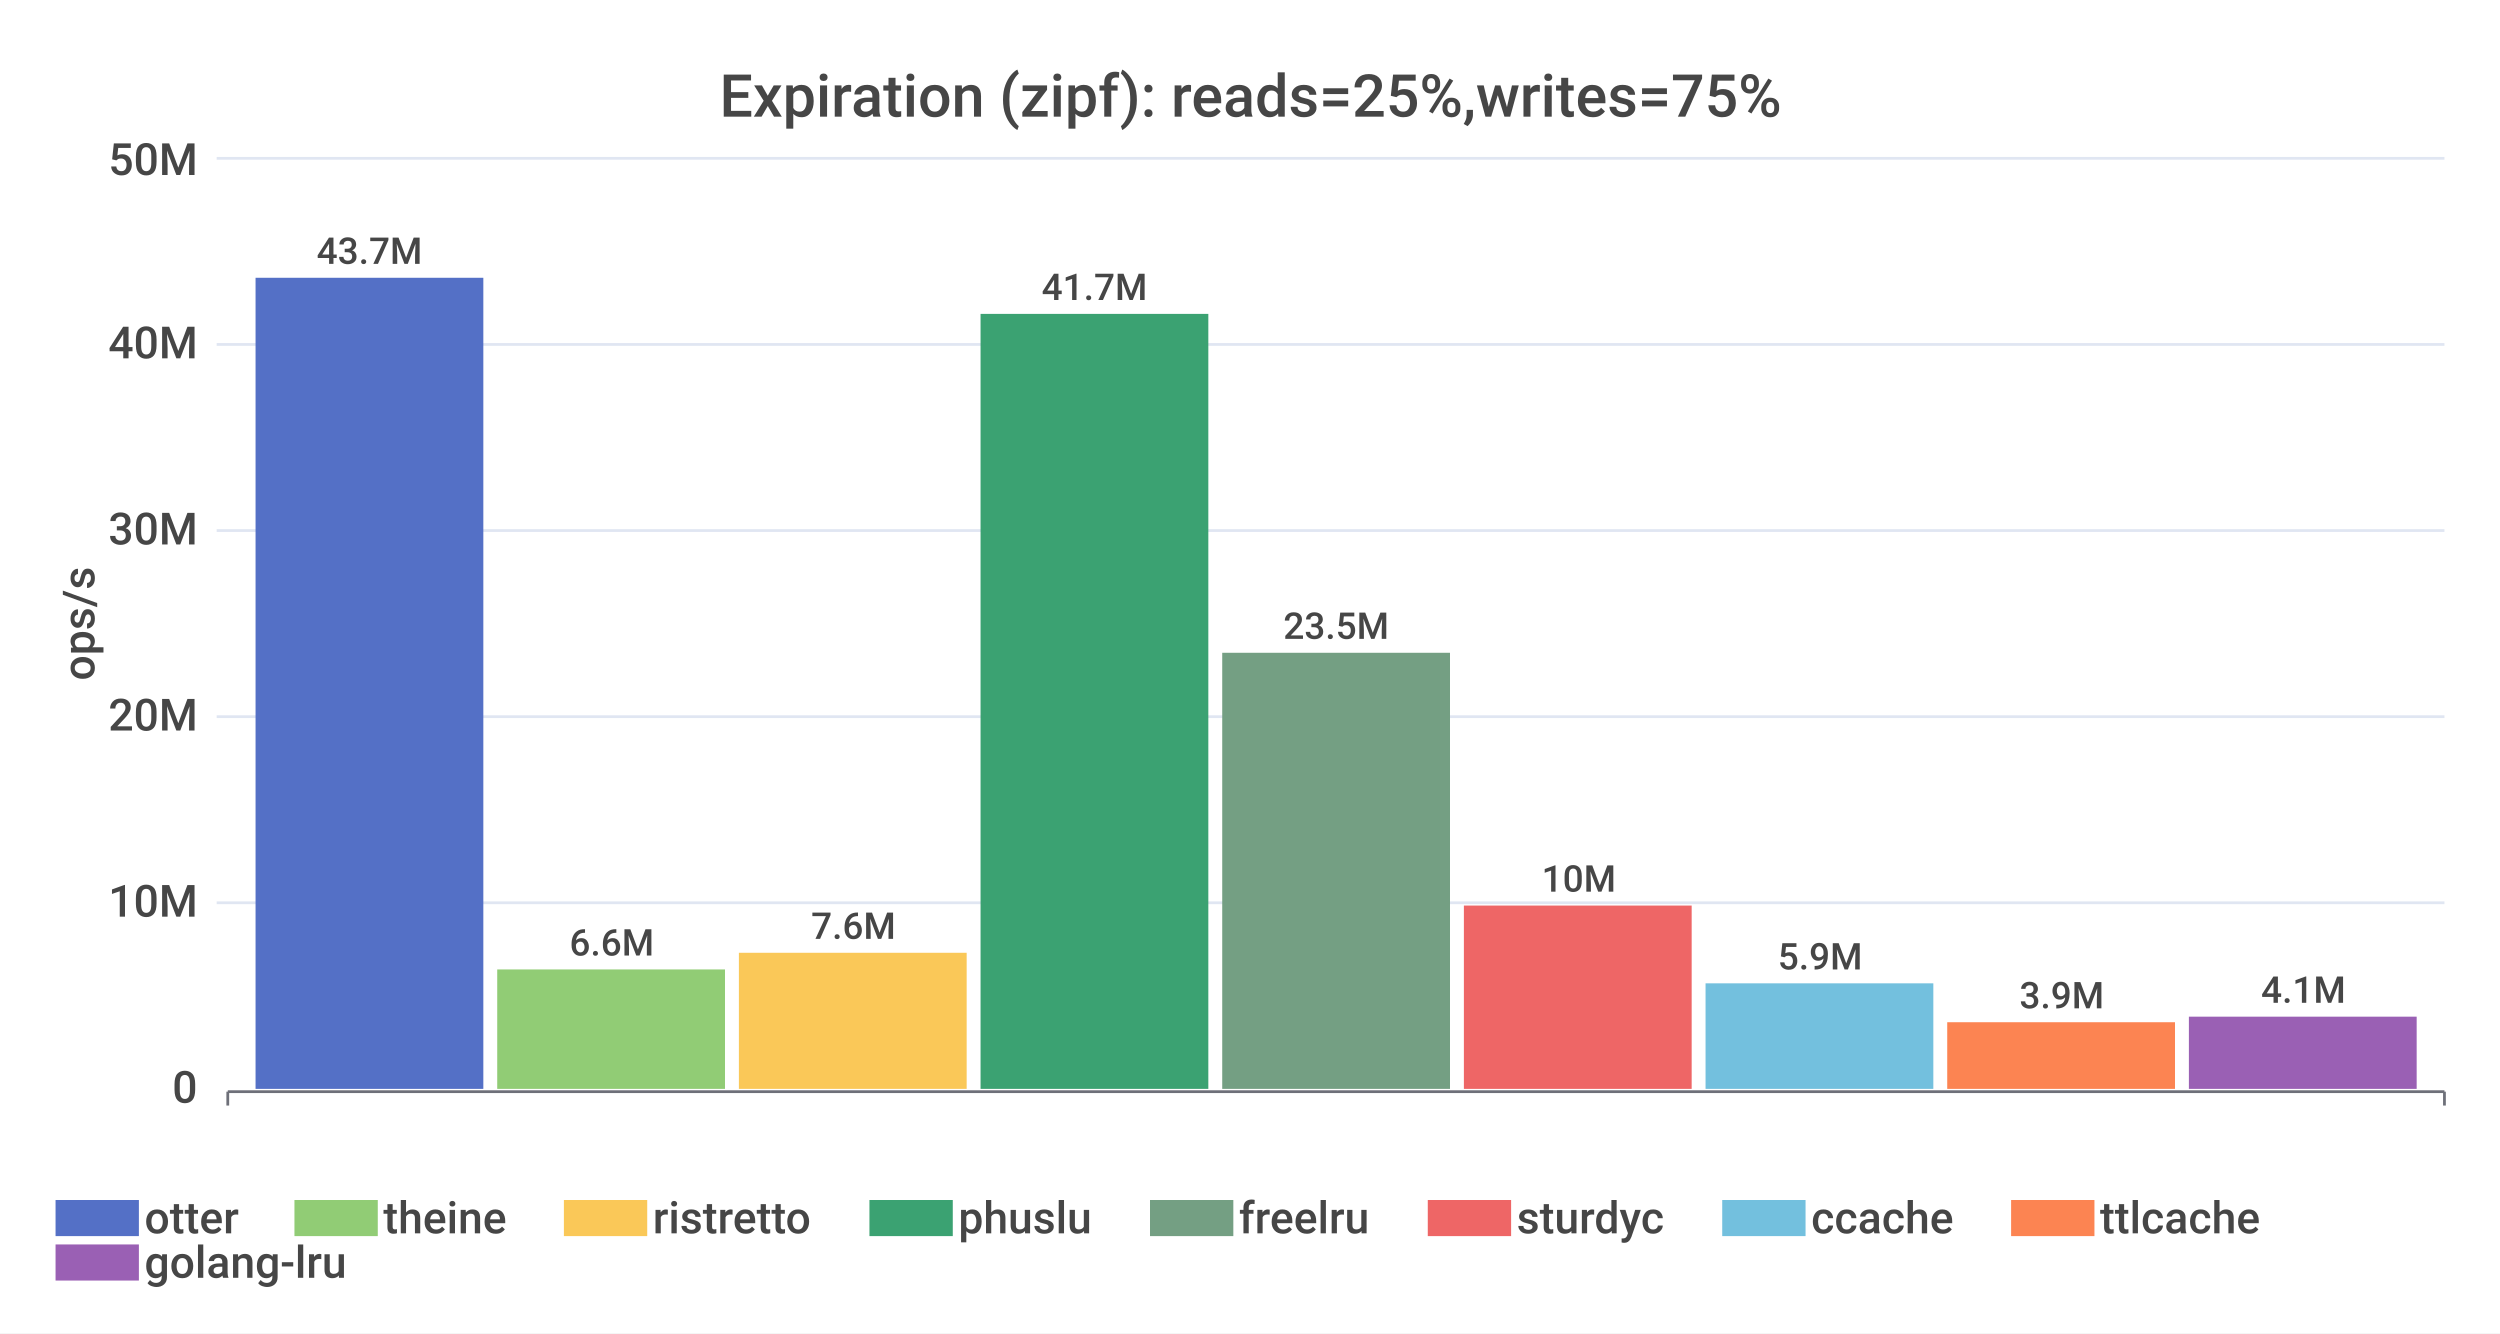
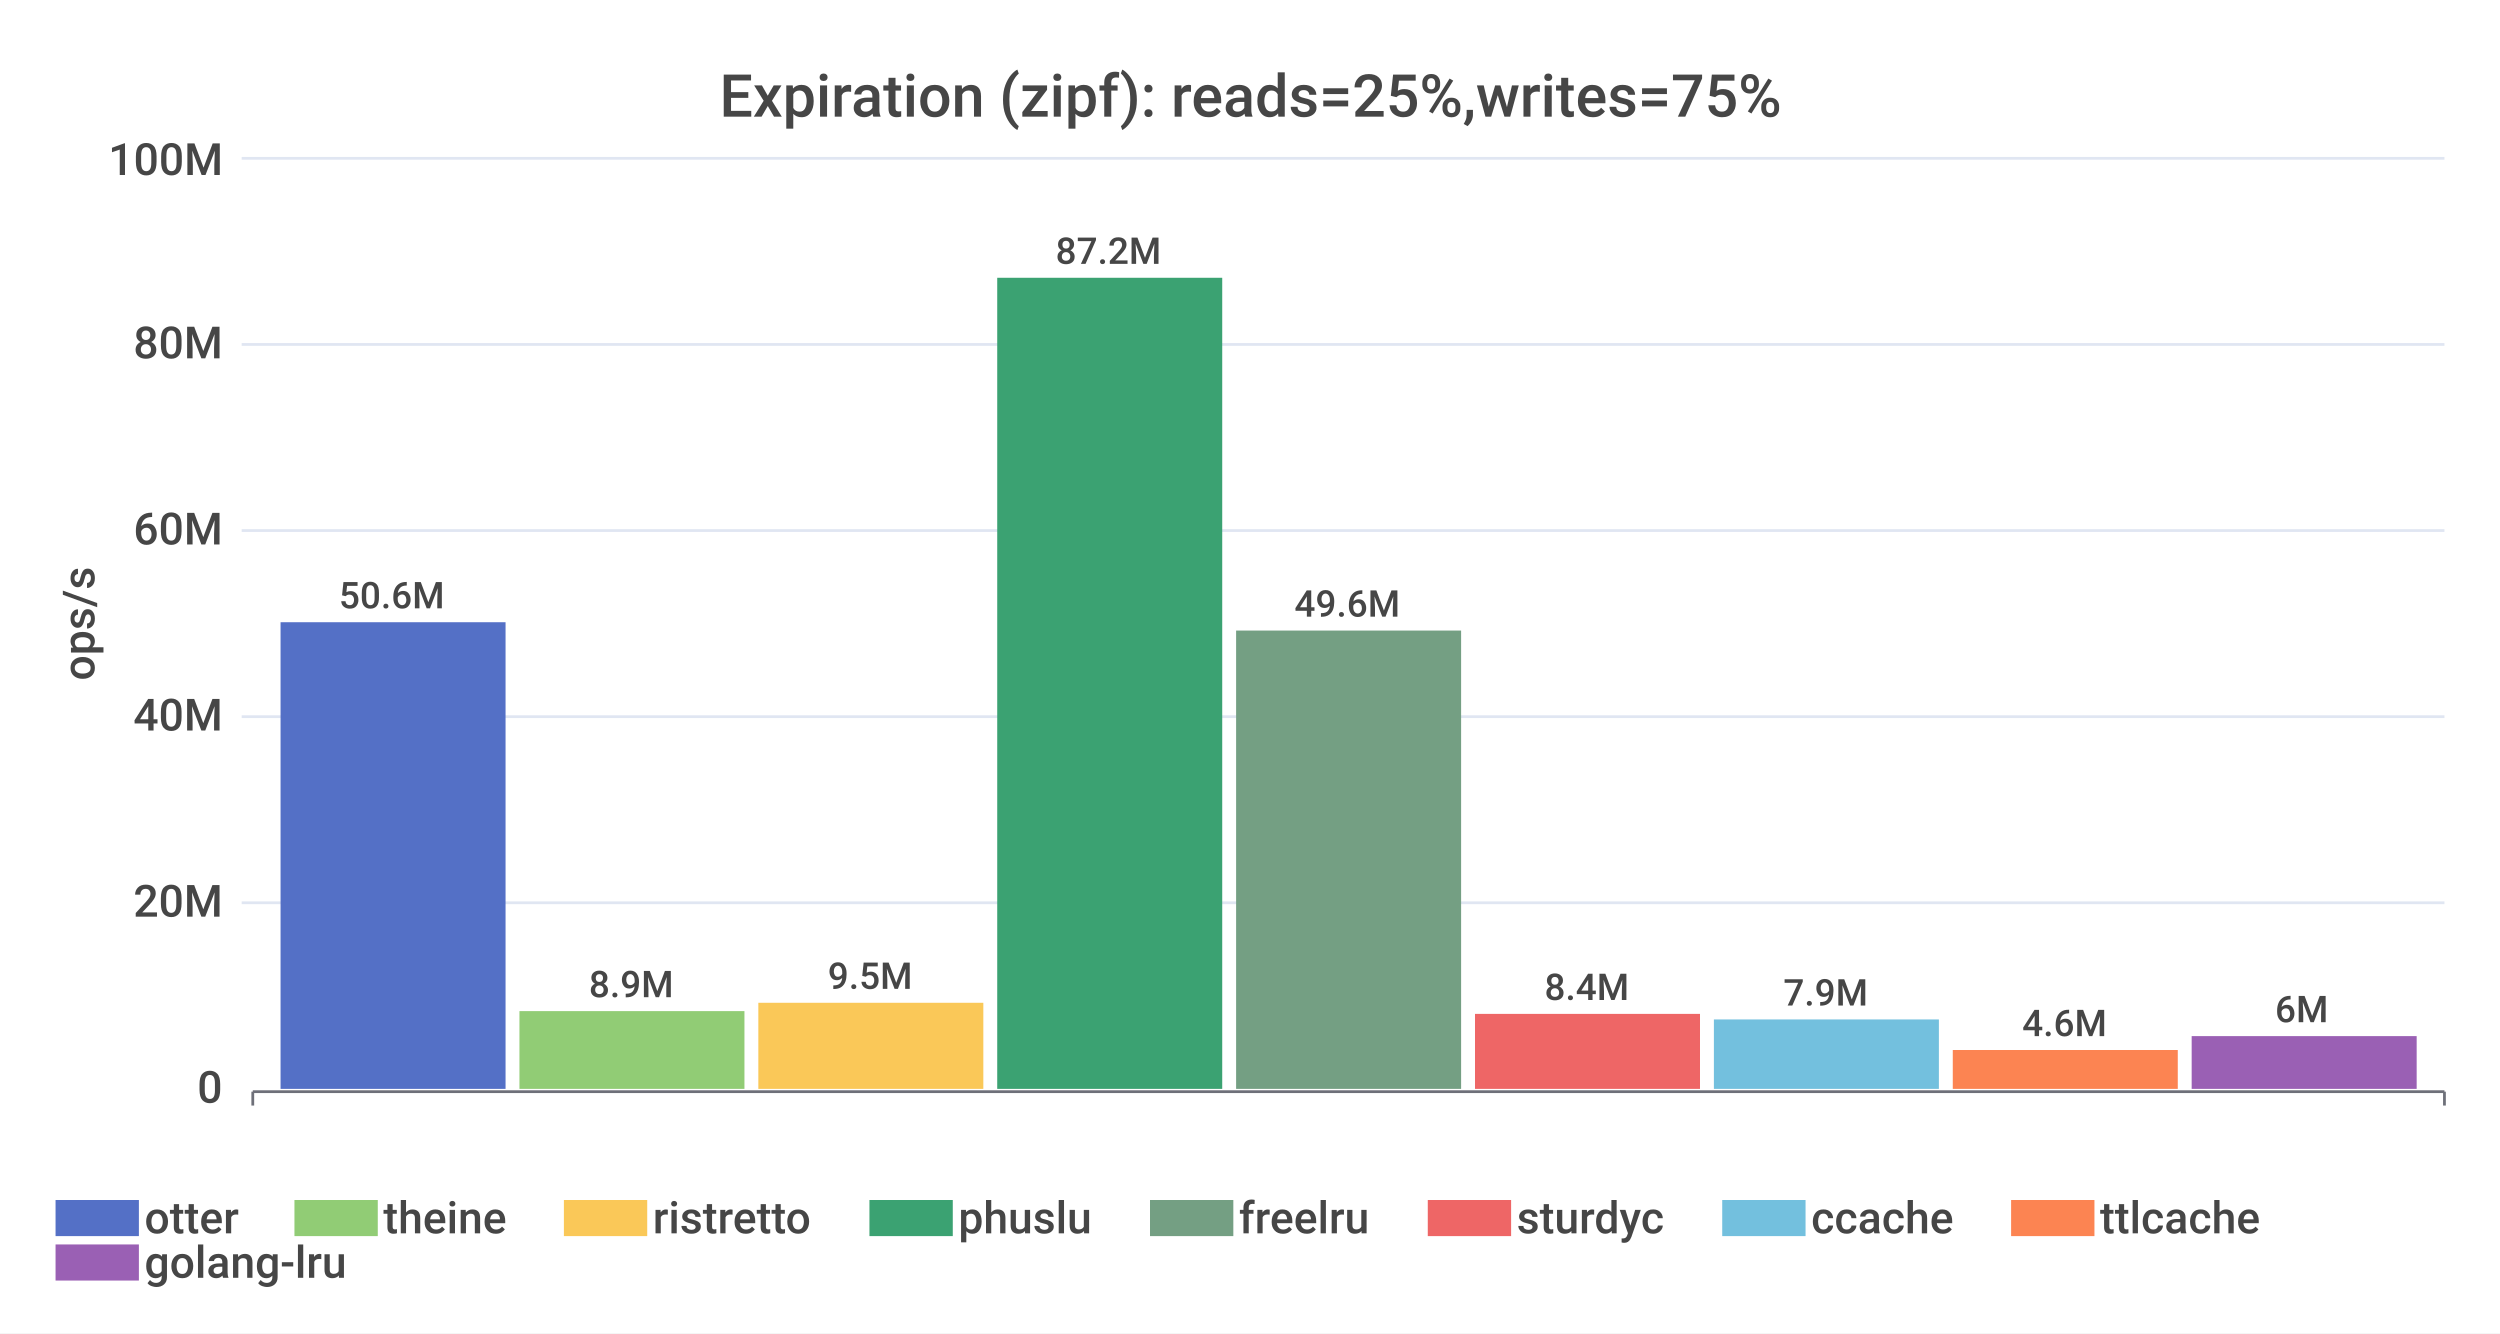
<svg xmlns="http://www.w3.org/2000/svg" viewBox="0 0 900 480">
  <path d="M 0 0 L 900 0 L 900 480 L 0 480 L 0 0" style="stroke:none;fill:white" />
  <text x="259" y="42" style="stroke:none;fill:rgb(70,70,70);font-size:21.3px;font-family:'Roboto Medium',sans-serif">Expiration (zipf): reads=25%,writes=75%</text>
  <path d="M 20 432 L 50 432 L 50 445 L 20 445 L 20 432" style="stroke:none;fill:rgb(84,112,198)" />
  <text x="52" y="444" style="stroke:none;fill:rgb(70,70,70);font-size:16px;font-family:'Roboto Medium',sans-serif">otter</text>
  <path d="M 106 432 L 136 432 L 136 445 L 106 445 L 106 432" style="stroke:none;fill:rgb(145,204,117)" />
  <text x="138" y="444" style="stroke:none;fill:rgb(70,70,70);font-size:16px;font-family:'Roboto Medium',sans-serif">theine</text>
  <path d="M 203 432 L 233 432 L 233 445 L 203 445 L 203 432" style="stroke:none;fill:rgb(250,200,88)" />
  <text x="235" y="444" style="stroke:none;fill:rgb(70,70,70);font-size:16px;font-family:'Roboto Medium',sans-serif">ristretto</text>
  <path d="M 313 432 L 343 432 L 343 445 L 313 445 L 313 432" style="stroke:none;fill:rgb(59,162,114)" />
  <text x="345" y="444" style="stroke:none;fill:rgb(70,70,70);font-size:16px;font-family:'Roboto Medium',sans-serif">phuslu</text>
  <path d="M 414 432 L 444 432 L 444 445 L 414 445 L 414 432" style="stroke:none;fill:rgb(116,159,131)" />
  <text x="446" y="444" style="stroke:none;fill:rgb(70,70,70);font-size:16px;font-family:'Roboto Medium',sans-serif">freelru</text>
  <path d="M 514 432 L 544 432 L 544 445 L 514 445 L 514 432" style="stroke:none;fill:rgb(238,102,102)" />
  <text x="546" y="444" style="stroke:none;fill:rgb(70,70,70);font-size:16px;font-family:'Roboto Medium',sans-serif">sturdyc</text>
  <path d="M 620 432 L 650 432 L 650 445 L 620 445 L 620 432" style="stroke:none;fill:rgb(115,192,222)" />
  <text x="652" y="444" style="stroke:none;fill:rgb(70,70,70);font-size:16px;font-family:'Roboto Medium',sans-serif">ccache</text>
  <path d="M 724 432 L 754 432 L 754 445 L 724 445 L 724 432" style="stroke:none;fill:rgb(252,132,82)" />
  <text x="756" y="444" style="stroke:none;fill:rgb(70,70,70);font-size:16px;font-family:'Roboto Medium',sans-serif">ttlcache</text>
  <path d="M 20 448 L 50 448 L 50 461 L 20 461 L 20 448" style="stroke:none;fill:rgb(154,96,180)" />
  <text x="52" y="460" style="stroke:none;fill:rgb(70,70,70);font-size:16px;font-family:'Roboto Medium',sans-serif">golang-lru</text>
  <text x="34" y="245" style="stroke:none;fill:rgb(70,70,70);font-size:16px;font-family:'Roboto Medium',sans-serif" transform="rotate(270.00,34,245)">ops/s</text>
-   <text x="39" y="63" style="stroke:none;fill:rgb(70,70,70);font-size:16px;font-family:'Roboto Medium',sans-serif">50M</text>
-   <text x="39" y="129" style="stroke:none;fill:rgb(70,70,70);font-size:16px;font-family:'Roboto Medium',sans-serif">40M</text>
-   <text x="39" y="196" style="stroke:none;fill:rgb(70,70,70);font-size:16px;font-family:'Roboto Medium',sans-serif">30M</text>
-   <text x="39" y="263" style="stroke:none;fill:rgb(70,70,70);font-size:16px;font-family:'Roboto Medium',sans-serif">20M</text>
-   <text x="39" y="330" style="stroke:none;fill:rgb(70,70,70);font-size:16px;font-family:'Roboto Medium',sans-serif">10M</text>
-   <text x="62" y="397" style="stroke:none;fill:rgb(70,70,70);font-size:16px;font-family:'Roboto Medium',sans-serif">0</text>
-   <path d="M 78 57 L 880 57" style="stroke-width:1;stroke:rgb(224,230,242);fill:none" />
-   <path d="M 78 124 L 880 124" style="stroke-width:1;stroke:rgb(224,230,242);fill:none" />
-   <path d="M 78 191 L 880 191" style="stroke-width:1;stroke:rgb(224,230,242);fill:none" />
-   <path d="M 78 258 L 880 258" style="stroke-width:1;stroke:rgb(224,230,242);fill:none" />
-   <path d="M 78 325 L 880 325" style="stroke-width:1;stroke:rgb(224,230,242);fill:none" />
-   <path d="M 82 393 L 880 393" style="stroke-width:1;stroke:rgb(110,112,121);fill:none" />
-   <path d="M 82 398 L 82 393" style="stroke-width:1;stroke:rgb(110,112,121);fill:none" />
+   <text x="39" y="63" style="stroke:none;fill:rgb(70,70,70);font-size:16px;font-family:'Roboto Medium',sans-serif">100M</text>
+   <text x="48" y="129" style="stroke:none;fill:rgb(70,70,70);font-size:16px;font-family:'Roboto Medium',sans-serif">80M</text>
+   <text x="48" y="196" style="stroke:none;fill:rgb(70,70,70);font-size:16px;font-family:'Roboto Medium',sans-serif">60M</text>
+   <text x="48" y="263" style="stroke:none;fill:rgb(70,70,70);font-size:16px;font-family:'Roboto Medium',sans-serif">40M</text>
+   <text x="48" y="330" style="stroke:none;fill:rgb(70,70,70);font-size:16px;font-family:'Roboto Medium',sans-serif">20M</text>
+   <text x="71" y="397" style="stroke:none;fill:rgb(70,70,70);font-size:16px;font-family:'Roboto Medium',sans-serif">0</text>
+   <path d="M 87 57 L 880 57" style="stroke-width:1;stroke:rgb(224,230,242);fill:none" />
+   <path d="M 87 124 L 880 124" style="stroke-width:1;stroke:rgb(224,230,242);fill:none" />
+   <path d="M 87 191 L 880 191" style="stroke-width:1;stroke:rgb(224,230,242);fill:none" />
+   <path d="M 87 258 L 880 258" style="stroke-width:1;stroke:rgb(224,230,242);fill:none" />
+   <path d="M 87 325 L 880 325" style="stroke-width:1;stroke:rgb(224,230,242);fill:none" />
+   <path d="M 91 393 L 880 393" style="stroke-width:1;stroke:rgb(110,112,121);fill:none" />
+   <path d="M 91 398 L 91 393" style="stroke-width:1;stroke:rgb(110,112,121);fill:none" />
  <path d="M 880 398 L 880 393" style="stroke-width:1;stroke:rgb(110,112,121);fill:none" />
-   <path d="M 92 100 L 174 100 L 174 392 L 92 392 L 92 100" style="stroke:none;fill:rgb(84,112,198)" />
-   <path d="M 179 349 L 261 349 L 261 392 L 179 392 L 179 349" style="stroke:none;fill:rgb(145,204,117)" />
-   <path d="M 266 343 L 348 343 L 348 392 L 266 392 L 266 343" style="stroke:none;fill:rgb(250,200,88)" />
-   <path d="M 353 113 L 435 113 L 435 392 L 353 392 L 353 113" style="stroke:none;fill:rgb(59,162,114)" />
-   <path d="M 440 235 L 522 235 L 522 392 L 440 392 L 440 235" style="stroke:none;fill:rgb(116,159,131)" />
-   <path d="M 527 326 L 609 326 L 609 392 L 527 392 L 527 326" style="stroke:none;fill:rgb(238,102,102)" />
-   <path d="M 614 354 L 696 354 L 696 392 L 614 392 L 614 354" style="stroke:none;fill:rgb(115,192,222)" />
-   <path d="M 701 368 L 783 368 L 783 392 L 701 392 L 701 368" style="stroke:none;fill:rgb(252,132,82)" />
-   <path d="M 788 366 L 870 366 L 870 392 L 788 392 L 788 366" style="stroke:none;fill:rgb(154,96,180)" />
-   <text x="114" y="95" style="stroke:none;fill:rgb(70,70,70);font-size:13.3px;font-family:'Roboto Medium',sans-serif">43.7M</text>
-   <text x="205" y="344" style="stroke:none;fill:rgb(70,70,70);font-size:13.3px;font-family:'Roboto Medium',sans-serif">6.6M</text>
-   <text x="292" y="338" style="stroke:none;fill:rgb(70,70,70);font-size:13.3px;font-family:'Roboto Medium',sans-serif">7.6M</text>
-   <text x="375" y="108" style="stroke:none;fill:rgb(70,70,70);font-size:13.3px;font-family:'Roboto Medium',sans-serif">41.7M</text>
-   <text x="462" y="230" style="stroke:none;fill:rgb(70,70,70);font-size:13.3px;font-family:'Roboto Medium',sans-serif">23.5M</text>
-   <text x="555" y="321" style="stroke:none;fill:rgb(70,70,70);font-size:13.3px;font-family:'Roboto Medium',sans-serif">10M</text>
-   <text x="640" y="349" style="stroke:none;fill:rgb(70,70,70);font-size:13.3px;font-family:'Roboto Medium',sans-serif">5.9M</text>
-   <text x="727" y="363" style="stroke:none;fill:rgb(70,70,70);font-size:13.3px;font-family:'Roboto Medium',sans-serif">3.9M</text>
-   <text x="814" y="361" style="stroke:none;fill:rgb(70,70,70);font-size:13.3px;font-family:'Roboto Medium',sans-serif">4.1M</text>
+   <path d="M 101 224 L 182 224 L 182 392 L 101 392 L 101 224" style="stroke:none;fill:rgb(84,112,198)" />
+   <path d="M 187 364 L 268 364 L 268 392 L 187 392 L 187 364" style="stroke:none;fill:rgb(145,204,117)" />
+   <path d="M 273 361 L 354 361 L 354 392 L 273 392 L 273 361" style="stroke:none;fill:rgb(250,200,88)" />
+   <path d="M 359 100 L 440 100 L 440 392 L 359 392 L 359 100" style="stroke:none;fill:rgb(59,162,114)" />
+   <path d="M 445 227 L 526 227 L 526 392 L 445 392 L 445 227" style="stroke:none;fill:rgb(116,159,131)" />
+   <path d="M 531 365 L 612 365 L 612 392 L 531 392 L 531 365" style="stroke:none;fill:rgb(238,102,102)" />
+   <path d="M 617 367 L 698 367 L 698 392 L 617 392 L 617 367" style="stroke:none;fill:rgb(115,192,222)" />
+   <path d="M 703 378 L 784 378 L 784 392 L 703 392 L 703 378" style="stroke:none;fill:rgb(252,132,82)" />
+   <path d="M 789 373 L 870 373 L 870 392 L 789 392 L 789 373" style="stroke:none;fill:rgb(154,96,180)" />
+   <text x="122" y="219" style="stroke:none;fill:rgb(70,70,70);font-size:13.3px;font-family:'Roboto Medium',sans-serif">50.6M</text>
+   <text x="212" y="359" style="stroke:none;fill:rgb(70,70,70);font-size:13.3px;font-family:'Roboto Medium',sans-serif">8.9M</text>
+   <text x="298" y="356" style="stroke:none;fill:rgb(70,70,70);font-size:13.3px;font-family:'Roboto Medium',sans-serif">9.5M</text>
+   <text x="380" y="95" style="stroke:none;fill:rgb(70,70,70);font-size:13.3px;font-family:'Roboto Medium',sans-serif">87.2M</text>
+   <text x="466" y="222" style="stroke:none;fill:rgb(70,70,70);font-size:13.3px;font-family:'Roboto Medium',sans-serif">49.6M</text>
+   <text x="556" y="360" style="stroke:none;fill:rgb(70,70,70);font-size:13.3px;font-family:'Roboto Medium',sans-serif">8.4M</text>
+   <text x="642" y="362" style="stroke:none;fill:rgb(70,70,70);font-size:13.3px;font-family:'Roboto Medium',sans-serif">7.9M</text>
+   <text x="728" y="373" style="stroke:none;fill:rgb(70,70,70);font-size:13.3px;font-family:'Roboto Medium',sans-serif">4.6M</text>
+   <text x="819" y="368" style="stroke:none;fill:rgb(70,70,70);font-size:13.3px;font-family:'Roboto Medium',sans-serif">6M</text>
</svg>
